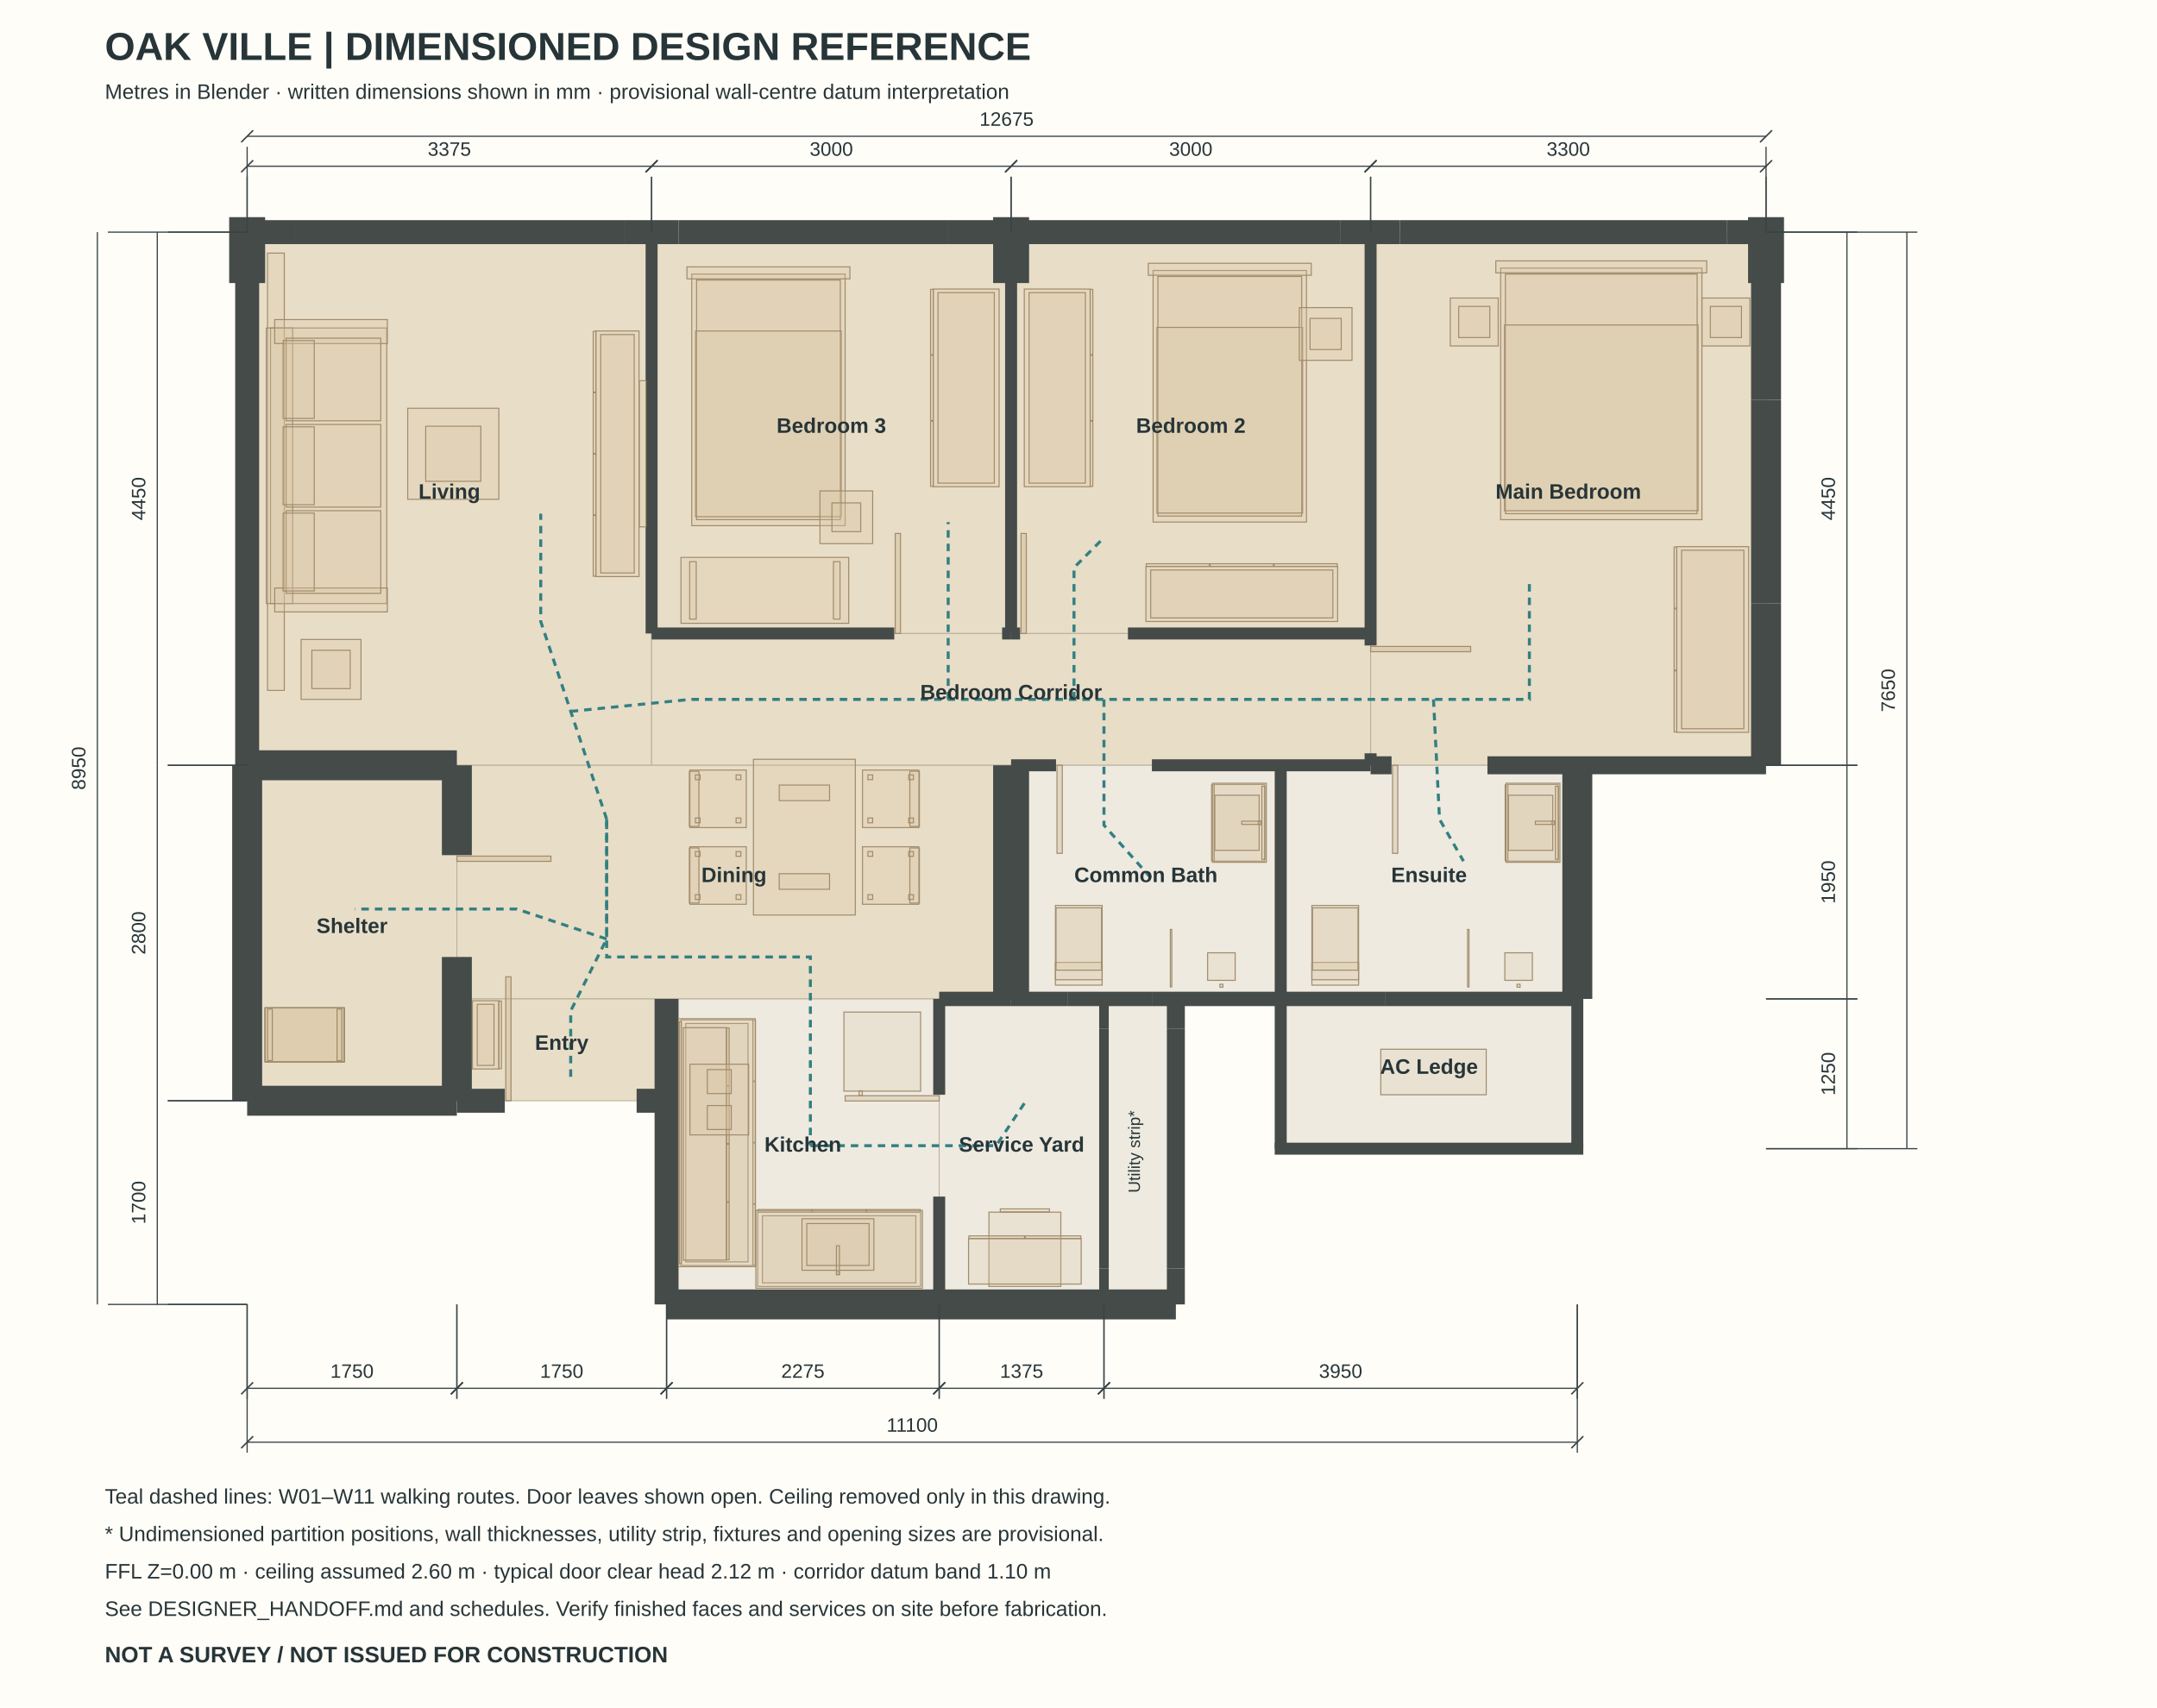
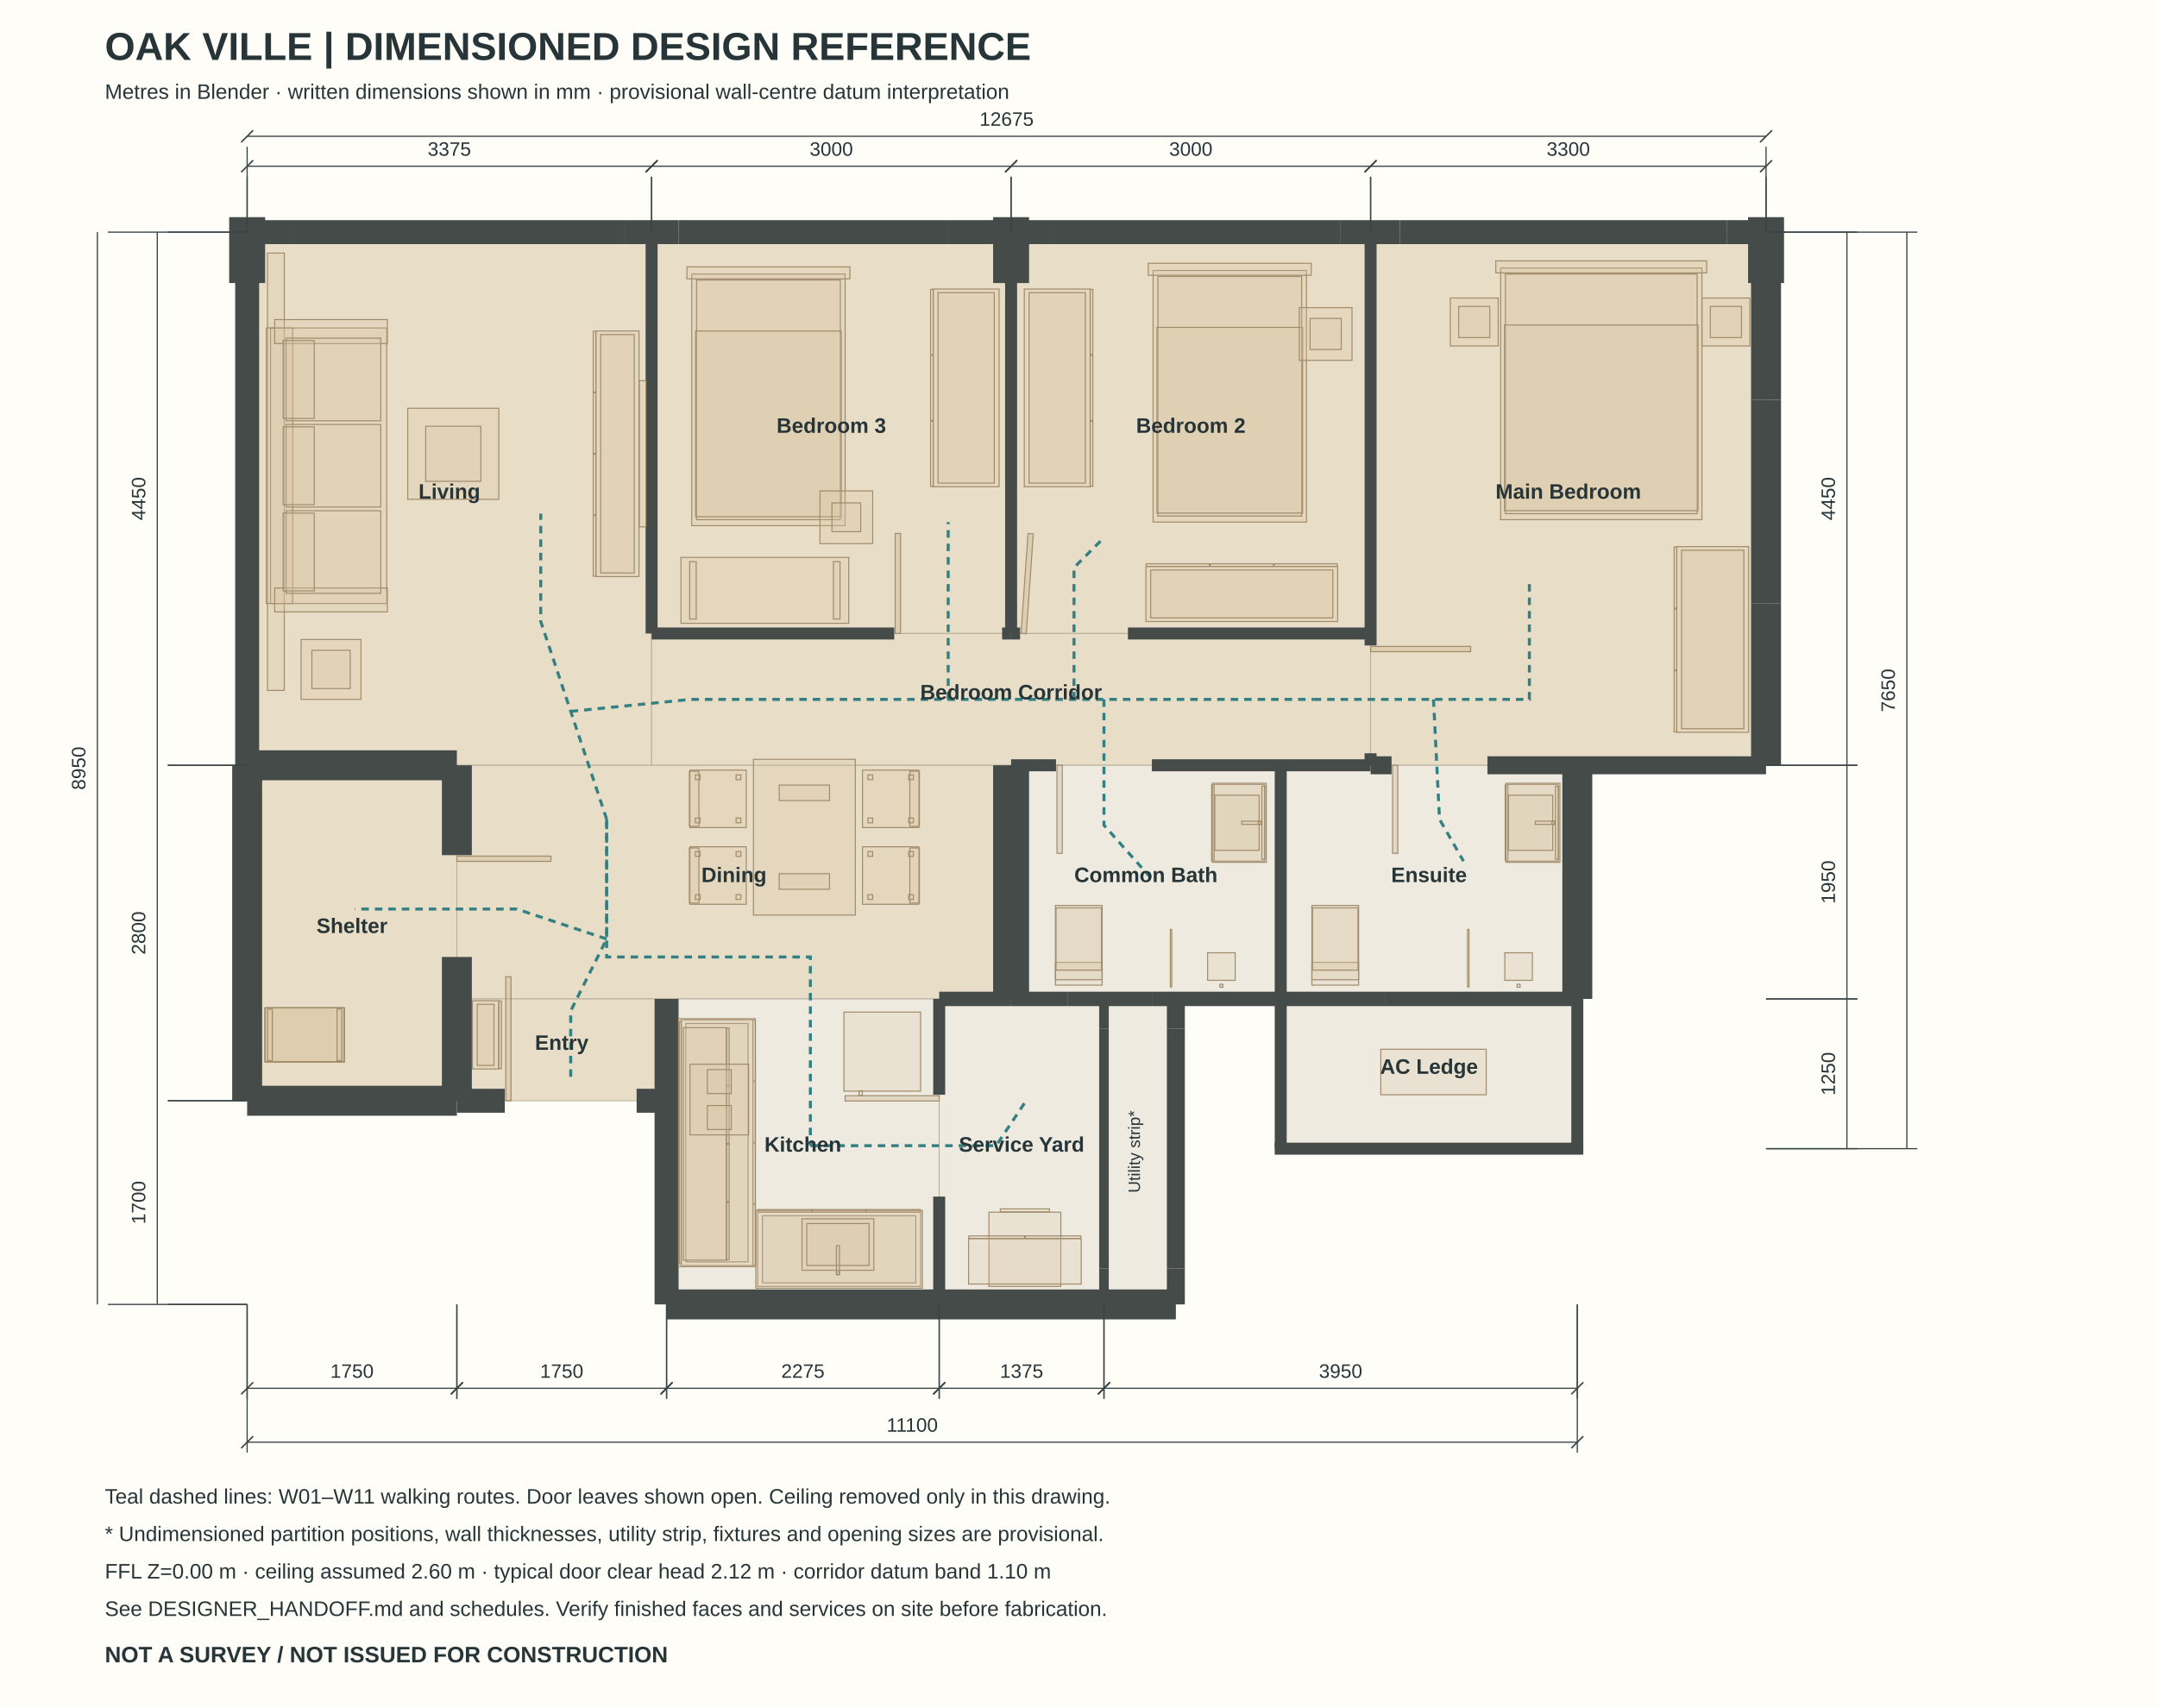
<svg xmlns="http://www.w3.org/2000/svg" width="1440" height="1140" viewBox="0 0 1440 1140">
  <rect width="1440" height="1140" fill="#fffdf8" />
  <style>text{font-family:Arial,sans-serif;fill:#273538}.dim{font-size:13px}.room{font-size:14px;font-weight:bold}.note{font-size:14px}</style>
  <text x="70" y="40" font-size="26" font-weight="bold">OAK VILLE | DIMENSIONED DESIGN REFERENCE</text>
  <text x="70" y="66" class="note">Metres in Blender · written dimensions shown in mm · provisional wall-centre datum interpretation</text>
  <rect x="165" y="155" width="270.0" height="356.0" fill="#e8ddc7" stroke="#b8af9b" stroke-width="0.6" />
  <rect x="435.0" y="155" width="240.0" height="268.0" fill="#e8ddc7" stroke="#b8af9b" stroke-width="0.6" />
  <rect x="675.0" y="155" width="240.0" height="268.0" fill="#e8ddc7" stroke="#b8af9b" stroke-width="0.6" />
  <rect x="915.0" y="155" width="264" height="356.0" fill="#e8ddc7" stroke="#b8af9b" stroke-width="0.6" />
  <rect x="435.0" y="423.0" width="480.0" height="88.0" fill="#e8ddc7" stroke="#b8af9b" stroke-width="0.6" />
  <rect x="165" y="511.0" width="140.0" height="224.0" fill="#e8ddc7" stroke="#b8af9b" stroke-width="0.6" />
  <rect x="305.0" y="511.0" width="370.0" height="156.0" fill="#e8ddc7" stroke="#b8af9b" stroke-width="0.6" />
  <rect x="305.0" y="667.0" width="140.0" height="68" fill="#e8ddc7" stroke="#b8af9b" stroke-width="0.6" />
  <rect x="445.0" y="667.0" width="182" height="204" fill="#eeeae0" stroke="#b8af9b" stroke-width="0.6" />
  <rect x="627.0" y="667.0" width="110.0" height="204" fill="#eeeae0" stroke="#b8af9b" stroke-width="0.6" />
  <rect x="737.0" y="667.0" width="48" height="204" fill="#eeeae0" stroke="#b8af9b" stroke-width="0.6" />
  <rect x="675.0" y="511.0" width="180.0" height="156.0" fill="#eeeae0" stroke="#b8af9b" stroke-width="0.6" />
  <rect x="855.0" y="511.0" width="198" height="156.0" fill="#eeeae0" stroke="#b8af9b" stroke-width="0.6" />
  <rect x="855.0" y="667.0" width="198" height="100.0" fill="#eeeae0" stroke="#b8af9b" stroke-width="0.6" />
  <rect x="165.0" y="147" width="32" height="16" fill="#454b49" />
  <rect x="197" y="147" width="220" height="16" fill="#454b49" />
  <rect x="417" y="147" width="36" height="16" fill="#454b49" />
  <rect x="453" y="147" width="180.0" height="16" fill="#454b49" />
  <rect x="633" y="147" width="68" height="16" fill="#454b49" />
  <rect x="701" y="147" width="193.6" height="16" fill="#454b49" />
  <rect x="894.6" y="147" width="40.0" height="16" fill="#454b49" />
  <rect x="934.6" y="147" width="218.4" height="16" fill="#454b49" />
  <rect x="1153" y="147" width="26" height="16" fill="#454b49" />
  <rect x="157" y="155.0" width="16" height="356" fill="#454b49" />
  <rect x="1169" y="155.0" width="20.0" height="112" fill="#454b49" />
  <rect x="1169" y="267" width="20.0" height="136" fill="#454b49" />
  <rect x="1169" y="403" width="20.0" height="108" fill="#454b49" />
-   <rect x="915.0" y="505.0" width="14" height="12" fill="#454b49" />
-   <rect x="993" y="505.0" width="186" height="12" fill="#454b49" />
  <rect x="431" y="155.0" width="8" height="268" fill="#454b49" />
  <rect x="671" y="155.0" width="8" height="268" fill="#454b49" />
  <rect x="911" y="155.0" width="8" height="276" fill="#454b49" />
  <rect x="911" y="503" width="8" height="8" fill="#454b49" />
  <rect x="435.0" y="419" width="162" height="8" fill="#454b49" />
  <rect x="669" y="419" width="6" height="8" fill="#454b49" />
  <rect x="675.0" y="419" width="6" height="8" fill="#454b49" />
  <rect x="753" y="419" width="162" height="8" fill="#454b49" />
  <rect x="165.0" y="501" width="140.0" height="20.0" fill="#454b49" />
  <rect x="155.0" y="511" width="20.0" height="224" fill="#454b49" />
  <rect x="295.0" y="511" width="20.0" height="60.0" fill="#454b49" />
  <rect x="295.0" y="639" width="20.0" height="96" fill="#454b49" />
  <rect x="165.0" y="725.0" width="140.0" height="20.0" fill="#454b49" />
  <rect x="305.0" y="727" width="32" height="16" fill="#454b49" />
  <rect x="425.0" y="727" width="20.0" height="16" fill="#454b49" />
  <rect x="437" y="667" width="16" height="204" fill="#454b49" />
  <rect x="445.0" y="861" width="340.0" height="20.0" fill="#454b49" />
  <rect x="779" y="667" width="12" height="20.0" fill="#454b49" />
  <rect x="779" y="687" width="12" height="160" fill="#454b49" />
  <rect x="779" y="847" width="12" height="24" fill="#454b49" />
  <rect x="733.8" y="667" width="6.4" height="20.0" fill="#454b49" />
  <rect x="733.8" y="687" width="6.4" height="160" fill="#454b49" />
  <rect x="733.8" y="847" width="6.4" height="24" fill="#454b49" />
  <rect x="623" y="667" width="8" height="64" fill="#454b49" />
  <rect x="623" y="799" width="8" height="72" fill="#454b49" />
  <rect x="663" y="511" width="24" height="156" fill="#454b49" />
-   <rect x="675.0" y="507" width="30.0" height="8" fill="#454b49" />
-   <rect x="769" y="507" width="146" height="8" fill="#454b49" />
  <rect x="851" y="511" width="8" height="156" fill="#454b49" />
  <rect x="1043" y="511" width="20.0" height="156" fill="#454b49" />
  <rect x="675.0" y="662.2" width="38" height="9.6" fill="#454b49" />
  <rect x="713" y="662.2" width="56" height="9.6" fill="#454b49" />
  <rect x="769" y="662.2" width="156" height="9.6" fill="#454b49" />
  <rect x="925.0" y="662.2" width="64" height="9.6" fill="#454b49" />
  <rect x="989" y="662.2" width="64" height="9.6" fill="#454b49" />
  <rect x="851" y="667" width="8" height="100.0" fill="#454b49" />
  <rect x="1049" y="667" width="8" height="100.0" fill="#454b49" />
  <rect x="851" y="763" width="206" height="8" fill="#454b49" />
  <rect x="627" y="662.2" width="48" height="9.6" fill="#454b49" />
  <rect x="153" y="145.0" width="24" height="44" fill="#454b49" />
  <rect x="663" y="145.0" width="24" height="44" fill="#454b49" />
  <rect x="1167" y="145.0" width="24" height="44" fill="#454b49" />
+   <rect x="915.0" y="505.0" width="14" height="12" fill="#454b49" />
+   <rect x="993" y="505.0" width="186" height="12" fill="#454b49" />
+   <rect x="675.0" y="507" width="30.0" height="8" fill="#454b49" />
+   <rect x="769" y="507" width="146" height="8" fill="#454b49" />
  <polygon points="397.80,385.00 426.60,385.00 426.60,221.00 397.80,221.00" fill="#dbc5a4" fill-opacity="0.24" stroke="#a08b6b" stroke-width="0.7" />
  <polygon points="401.00,382.60 423.40,382.60 423.40,223.40 401.00,223.40" fill="#dbc5a4" fill-opacity="0.24" stroke="#a08b6b" stroke-width="0.7" />
  <polygon points="396.04,261.76 397.80,261.76 397.80,221.24 396.04,221.24" fill="#dbc5a4" fill-opacity="0.24" stroke="#a08b6b" stroke-width="0.7" />
  <polygon points="396.04,302.76 397.80,302.76 397.80,262.24 396.04,262.24" fill="#dbc5a4" fill-opacity="0.24" stroke="#a08b6b" stroke-width="0.7" />
  <polygon points="396.04,343.76 397.80,343.76 397.80,303.24 396.04,303.24" fill="#dbc5a4" fill-opacity="0.24" stroke="#a08b6b" stroke-width="0.7" />
  <polygon points="396.04,384.76 397.80,384.76 397.80,344.24 396.04,344.24" fill="#dbc5a4" fill-opacity="0.24" stroke="#a08b6b" stroke-width="0.7" />
  <polygon points="426.80,351.80 431.20,351.80 431.20,254.20 426.80,254.20" fill="#dbc5a4" fill-opacity="0.24" stroke="#a08b6b" stroke-width="0.7" />
  <polygon points="315.40,713.80 333.00,713.80 333.00,668.20 315.40,668.20" fill="#dbc5a4" fill-opacity="0.24" stroke="#a08b6b" stroke-width="0.7" />
  <polygon points="318.60,711.40 329.80,711.40 329.80,670.60 318.60,670.60" fill="#dbc5a4" fill-opacity="0.24" stroke="#a08b6b" stroke-width="0.7" />
  <polygon points="333.00,713.56 334.76,713.56 334.76,668.44 333.00,668.44" fill="#dbc5a4" fill-opacity="0.24" stroke="#a08b6b" stroke-width="0.7" />
  <polygon points="623.00,325.00 667.00,325.00 667.00,193.00 623.00,193.00" fill="#dbc5a4" fill-opacity="0.24" stroke="#a08b6b" stroke-width="0.7" />
  <polygon points="626.20,322.60 663.80,322.60 663.80,195.40 626.20,195.40" fill="#dbc5a4" fill-opacity="0.24" stroke="#a08b6b" stroke-width="0.7" />
  <polygon points="621.24,236.76 623.00,236.76 623.00,193.24 621.24,193.24" fill="#dbc5a4" fill-opacity="0.24" stroke="#a08b6b" stroke-width="0.7" />
  <polygon points="621.24,280.76 623.00,280.76 623.00,237.24 621.24,237.24" fill="#dbc5a4" fill-opacity="0.24" stroke="#a08b6b" stroke-width="0.7" />
  <polygon points="621.24,324.76 623.00,324.76 623.00,281.24 621.24,281.24" fill="#dbc5a4" fill-opacity="0.24" stroke="#a08b6b" stroke-width="0.7" />
  <polygon points="683.80,325.00 727.80,325.00 727.80,193.00 683.80,193.00" fill="#dbc5a4" fill-opacity="0.24" stroke="#a08b6b" stroke-width="0.7" />
  <polygon points="687.00,322.60 724.60,322.60 724.60,195.40 687.00,195.40" fill="#dbc5a4" fill-opacity="0.24" stroke="#a08b6b" stroke-width="0.7" />
  <polygon points="727.80,236.76 729.56,236.76 729.56,193.24 727.80,193.24" fill="#dbc5a4" fill-opacity="0.24" stroke="#a08b6b" stroke-width="0.7" />
  <polygon points="727.80,280.76 729.56,280.76 729.56,237.24 727.80,237.24" fill="#dbc5a4" fill-opacity="0.24" stroke="#a08b6b" stroke-width="0.7" />
  <polygon points="727.80,324.76 729.56,324.76 729.56,281.24 727.80,281.24" fill="#dbc5a4" fill-opacity="0.24" stroke="#a08b6b" stroke-width="0.7" />
  <polygon points="765.00,415.00 893.00,415.00 893.00,378.20 765.00,378.20" fill="#dbc5a4" fill-opacity="0.24" stroke="#a08b6b" stroke-width="0.7" />
  <polygon points="768.20,412.60 889.80,412.60 889.80,380.60 768.20,380.60" fill="#dbc5a4" fill-opacity="0.24" stroke="#a08b6b" stroke-width="0.7" />
  <polygon points="765.24,378.20 807.43,378.20 807.43,376.44 765.24,376.44" fill="#dbc5a4" fill-opacity="0.24" stroke="#a08b6b" stroke-width="0.7" />
  <polygon points="807.91,378.20 850.09,378.20 850.09,376.44 807.91,376.44" fill="#dbc5a4" fill-opacity="0.24" stroke="#a08b6b" stroke-width="0.7" />
  <polygon points="850.57,378.20 892.76,378.20 892.76,376.44 850.57,376.44" fill="#dbc5a4" fill-opacity="0.24" stroke="#a08b6b" stroke-width="0.7" />
  <polygon points="1119.40,489.00 1167.40,489.00 1167.40,365.00 1119.40,365.00" fill="#dbc5a4" fill-opacity="0.24" stroke="#a08b6b" stroke-width="0.7" />
  <polygon points="1122.60,486.60 1164.20,486.60 1164.20,367.40 1122.60,367.40" fill="#dbc5a4" fill-opacity="0.24" stroke="#a08b6b" stroke-width="0.7" />
  <polygon points="1117.64,406.09 1119.40,406.09 1119.40,365.24 1117.64,365.24" fill="#dbc5a4" fill-opacity="0.24" stroke="#a08b6b" stroke-width="0.7" />
  <polygon points="1117.64,447.43 1119.40,447.43 1119.40,406.57 1117.64,406.57" fill="#dbc5a4" fill-opacity="0.24" stroke="#a08b6b" stroke-width="0.7" />
  <polygon points="1117.64,488.76 1119.40,488.76 1119.40,447.91 1117.64,447.91" fill="#dbc5a4" fill-opacity="0.24" stroke="#a08b6b" stroke-width="0.7" />
  <polygon points="454.60,845.00 502.60,845.00 502.60,681.00 454.60,681.00" fill="#dbc5a4" fill-opacity="0.24" stroke="#a08b6b" stroke-width="0.7" />
  <polygon points="457.80,842.60 499.40,842.60 499.40,683.40 457.80,683.40" fill="#dbc5a4" fill-opacity="0.24" stroke="#a08b6b" stroke-width="0.7" />
  <polygon points="502.60,721.76 504.36,721.76 504.36,681.24 502.60,681.24" fill="#dbc5a4" fill-opacity="0.24" stroke="#a08b6b" stroke-width="0.7" />
  <polygon points="502.60,762.76 504.36,762.76 504.36,722.24 502.60,722.24" fill="#dbc5a4" fill-opacity="0.24" stroke="#a08b6b" stroke-width="0.7" />
  <polygon points="502.60,803.76 504.36,803.76 504.36,763.24 502.60,763.24" fill="#dbc5a4" fill-opacity="0.24" stroke="#a08b6b" stroke-width="0.7" />
  <polygon points="502.60,844.76 504.36,844.76 504.36,804.24 502.60,804.24" fill="#dbc5a4" fill-opacity="0.24" stroke="#a08b6b" stroke-width="0.7" />
  <polygon points="453.00,845.80 504.20,845.80 504.20,680.20 453.00,680.20" fill="#dbc5a4" fill-opacity="0.24" stroke="#a08b6b" stroke-width="0.7" />
  <polygon points="505.80,859.00 614.60,859.00 614.60,809.40 505.80,809.40" fill="#dbc5a4" fill-opacity="0.24" stroke="#a08b6b" stroke-width="0.7" />
  <polygon points="509.00,856.60 611.40,856.60 611.40,811.80 509.00,811.80" fill="#dbc5a4" fill-opacity="0.24" stroke="#a08b6b" stroke-width="0.7" />
  <polygon points="506.04,809.40 541.83,809.40 541.83,807.64 506.04,807.64" fill="#dbc5a4" fill-opacity="0.24" stroke="#a08b6b" stroke-width="0.7" />
  <polygon points="542.31,809.40 578.09,809.40 578.09,807.64 542.31,807.64" fill="#dbc5a4" fill-opacity="0.24" stroke="#a08b6b" stroke-width="0.7" />
  <polygon points="578.57,809.40 614.36,809.40 614.36,807.64 578.57,807.64" fill="#dbc5a4" fill-opacity="0.24" stroke="#a08b6b" stroke-width="0.7" />
  <polygon points="504.60,860.20 615.80,860.20 615.80,808.20 504.60,808.20" fill="#dbc5a4" fill-opacity="0.24" stroke="#a08b6b" stroke-width="0.7" />
  <polygon points="456.20,841.40 485.00,841.40 485.00,686.20 456.20,686.20" fill="#dbc5a4" fill-opacity="0.24" stroke="#a08b6b" stroke-width="0.7" />
  <polygon points="485.00,724.76 486.76,724.76 486.76,686.44 485.00,686.44" fill="#dbc5a4" fill-opacity="0.24" stroke="#a08b6b" stroke-width="0.7" />
  <polygon points="485.00,763.56 486.76,763.56 486.76,725.24 485.00,725.24" fill="#dbc5a4" fill-opacity="0.24" stroke="#a08b6b" stroke-width="0.7" />
  <polygon points="485.00,802.36 486.76,802.36 486.76,764.04 485.00,764.04" fill="#dbc5a4" fill-opacity="0.24" stroke="#a08b6b" stroke-width="0.7" />
  <polygon points="485.00,841.16 486.76,841.16 486.76,802.84 485.00,802.84" fill="#dbc5a4" fill-opacity="0.24" stroke="#a08b6b" stroke-width="0.7" />
  <polygon points="453.48,843.80 454.92,843.80 454.92,682.20 453.48,682.20" fill="#dbc5a4" fill-opacity="0.24" stroke="#a08b6b" stroke-width="0.7" />
  <polygon points="460.60,757.80 499.80,757.80 499.80,710.60 460.60,710.60" fill="#dbc5a4" fill-opacity="0.24" stroke="#a08b6b" stroke-width="0.7" />
  <polygon points="472.20,730.20 488.20,730.20 488.20,714.20 472.20,714.20" fill="#dbc5a4" fill-opacity="0.24" stroke="#a08b6b" stroke-width="0.7" />
  <polygon points="472.20,754.20 488.20,754.20 488.20,738.20 472.20,738.20" fill="#dbc5a4" fill-opacity="0.24" stroke="#a08b6b" stroke-width="0.7" />
  <polygon points="535.40,848.20 583.40,848.20 583.40,813.80 535.40,813.80" fill="#dbc5a4" fill-opacity="0.24" stroke="#a08b6b" stroke-width="0.7" />
  <polygon points="538.60,845.00 580.20,845.00 580.20,817.00 538.60,817.00" fill="#dbc5a4" fill-opacity="0.24" stroke="#a08b6b" stroke-width="0.7" />
  <polygon points="558.40,851.20 560.40,851.20 560.40,849.20 558.40,849.20" fill="#dbc5a4" fill-opacity="0.24" stroke="#a08b6b" stroke-width="0.7" />
  <polygon points="558.40,851.00 560.40,851.00 560.40,831.80 558.40,831.80" fill="#dbc5a4" fill-opacity="0.24" stroke="#a08b6b" stroke-width="0.7" />
  <polygon points="563.40,728.60 614.60,728.60 614.60,675.80 563.40,675.80" fill="#dbc5a4" fill-opacity="0.24" stroke="#a08b6b" stroke-width="0.7" />
  <polygon points="573.52,731.56 575.68,731.56 575.68,728.36 573.52,728.36" fill="#dbc5a4" fill-opacity="0.24" stroke="#a08b6b" stroke-width="0.7" />
  <polygon points="704.60,657.80 735.80,657.80 735.80,642.60 704.60,642.60" fill="#dbc5a4" fill-opacity="0.24" stroke="#a08b6b" stroke-width="0.7" />
  <polygon points="704.60,654.20 735.80,654.20 735.80,604.60 704.60,604.60" fill="#dbc5a4" fill-opacity="0.24" stroke="#a08b6b" stroke-width="0.7" />
  <polygon points="705.00,647.80 735.40,647.80 735.40,606.20 705.00,606.20" fill="#dbc5a4" fill-opacity="0.24" stroke="#a08b6b" stroke-width="0.7" />
  <polygon points="810.60,575.00 844.20,575.00 844.20,523.80 810.60,523.80" fill="#dbc5a4" fill-opacity="0.24" stroke="#a08b6b" stroke-width="0.7" />
  <polygon points="808.84,574.76 810.60,574.76 810.60,524.04 808.84,524.04" fill="#dbc5a4" fill-opacity="0.24" stroke="#a08b6b" stroke-width="0.7" />
  <polygon points="809.40,575.80 845.40,575.80 845.40,523.00 809.40,523.00" fill="#dbc5a4" fill-opacity="0.24" stroke="#a08b6b" stroke-width="0.7" />
  <polygon points="811.00,567.80 840.60,567.80 840.60,531.00 811.00,531.00" fill="#dbc5a4" fill-opacity="0.24" stroke="#a08b6b" stroke-width="0.7" />
  <polygon points="842.40,573.80 844.40,573.80 844.40,525.00 842.40,525.00" fill="#dbc5a4" fill-opacity="0.24" stroke="#a08b6b" stroke-width="0.7" />
  <polygon points="814.40,659.20 816.40,659.20 816.40,657.20 814.40,657.20" fill="#dbc5a4" fill-opacity="0.24" stroke="#a08b6b" stroke-width="0.7" />
  <polygon points="806.20,654.60 824.60,654.60 824.60,636.20 806.20,636.20" fill="#dbc5a4" fill-opacity="0.24" stroke="#a08b6b" stroke-width="0.7" />
  <polygon points="781.32,659.00 782.28,659.00 782.28,620.60 781.32,620.60" fill="#dbc5a4" fill-opacity="0.24" stroke="#a08b6b" stroke-width="0.7" />
  <polygon points="875.80,657.80 907.00,657.80 907.00,642.60 875.80,642.60" fill="#dbc5a4" fill-opacity="0.24" stroke="#a08b6b" stroke-width="0.7" />
  <polygon points="875.80,654.20 907.00,654.20 907.00,604.60 875.80,604.60" fill="#dbc5a4" fill-opacity="0.24" stroke="#a08b6b" stroke-width="0.7" />
  <polygon points="876.20,647.80 906.60,647.80 906.60,606.20 876.20,606.20" fill="#dbc5a4" fill-opacity="0.24" stroke="#a08b6b" stroke-width="0.7" />
  <polygon points="1006.60,575.00 1040.20,575.00 1040.20,523.80 1006.60,523.80" fill="#dbc5a4" fill-opacity="0.24" stroke="#a08b6b" stroke-width="0.7" />
  <polygon points="1004.84,574.76 1006.60,574.76 1006.60,524.04 1004.84,524.04" fill="#dbc5a4" fill-opacity="0.24" stroke="#a08b6b" stroke-width="0.7" />
  <polygon points="1005.40,575.80 1041.40,575.80 1041.40,523.00 1005.40,523.00" fill="#dbc5a4" fill-opacity="0.24" stroke="#a08b6b" stroke-width="0.7" />
  <polygon points="1007.00,567.80 1036.60,567.80 1036.60,531.00 1007.00,531.00" fill="#dbc5a4" fill-opacity="0.24" stroke="#a08b6b" stroke-width="0.7" />
  <polygon points="1038.40,573.80 1040.40,573.80 1040.40,525.00 1038.40,525.00" fill="#dbc5a4" fill-opacity="0.24" stroke="#a08b6b" stroke-width="0.7" />
  <polygon points="1012.80,659.20 1014.80,659.20 1014.80,657.20 1012.80,657.20" fill="#dbc5a4" fill-opacity="0.24" stroke="#a08b6b" stroke-width="0.7" />
  <polygon points="1004.60,654.60 1023.00,654.60 1023.00,636.20 1004.60,636.20" fill="#dbc5a4" fill-opacity="0.24" stroke="#a08b6b" stroke-width="0.7" />
  <polygon points="979.72,659.00 980.68,659.00 980.68,620.60 979.72,620.60" fill="#dbc5a4" fill-opacity="0.24" stroke="#a08b6b" stroke-width="0.7" />
  <polygon points="660.20,859.00 708.20,859.00 708.20,809.40 660.20,809.40" fill="#dbc5a4" fill-opacity="0.24" stroke="#a08b6b" stroke-width="0.7" />
  <polygon points="667.80,809.20 700.60,809.20 700.60,807.20 667.80,807.20" fill="#dbc5a4" fill-opacity="0.24" stroke="#a08b6b" stroke-width="0.7" />
  <polygon points="646.60,857.40 721.80,857.40 721.80,827.00 646.60,827.00" fill="#dbc5a4" fill-opacity="0.24" stroke="#a08b6b" stroke-width="0.7" />
  <polygon points="646.84,827.00 683.96,827.00 683.96,825.24 646.84,825.24" fill="#dbc5a4" fill-opacity="0.24" stroke="#a08b6b" stroke-width="0.7" />
  <polygon points="684.44,827.00 721.56,827.00 721.56,825.24 684.44,825.24" fill="#dbc5a4" fill-opacity="0.24" stroke="#a08b6b" stroke-width="0.7" />
  <polygon points="921.80,731.00 992.20,731.00 992.20,700.60 921.80,700.60" fill="#dbc5a4" fill-opacity="0.24" stroke="#a08b6b" stroke-width="0.7" />
  <polygon points="178.60,461.00 189.80,461.00 189.80,169.00 178.60,169.00" fill="#dbc5a4" fill-opacity="0.24" stroke="#a08b6b" stroke-width="0.7" />
  <polygon points="839.96,550.44 842.04,550.44 842.04,548.36 839.96,548.36" fill="#dbc5a4" fill-opacity="0.24" stroke="#a08b6b" stroke-width="0.7" />
  <polygon points="829.00,550.48 841.80,550.48 841.80,548.32 829.00,548.32" fill="#dbc5a4" fill-opacity="0.24" stroke="#a08b6b" stroke-width="0.7" />
  <polygon points="1035.96,550.44 1038.04,550.44 1038.04,548.36 1035.96,548.36" fill="#dbc5a4" fill-opacity="0.24" stroke="#a08b6b" stroke-width="0.7" />
  <polygon points="1025.00,550.48 1037.80,550.48 1037.80,548.32 1025.00,548.32" fill="#dbc5a4" fill-opacity="0.24" stroke="#a08b6b" stroke-width="0.7" />
  <polygon points="180.60,403.00 258.20,403.00 258.20,219.00 180.60,219.00" fill="#dbc5a4" fill-opacity="0.24" stroke="#a08b6b" stroke-width="0.7" />
  <polygon points="177.80,403.00 195.40,403.00 195.40,219.00 177.80,219.00" fill="#dbc5a4" fill-opacity="0.24" stroke="#a08b6b" stroke-width="0.7" />
  <polygon points="183.40,229.40 258.60,229.40 258.60,213.40 183.40,213.40" fill="#dbc5a4" fill-opacity="0.24" stroke="#a08b6b" stroke-width="0.7" />
  <polygon points="183.40,408.60 258.60,408.60 258.60,392.60 183.40,392.60" fill="#dbc5a4" fill-opacity="0.24" stroke="#a08b6b" stroke-width="0.7" />
  <polygon points="191.00,281.00 254.20,281.00 254.20,225.80 191.00,225.80" fill="#dbc5a4" fill-opacity="0.24" stroke="#a08b6b" stroke-width="0.7" />
  <polygon points="189.00,279.40 209.80,279.40 209.80,227.40 189.00,227.40" fill="#dbc5a4" fill-opacity="0.24" stroke="#a08b6b" stroke-width="0.7" />
  <polygon points="191.00,338.60 254.20,338.60 254.20,283.40 191.00,283.40" fill="#dbc5a4" fill-opacity="0.24" stroke="#a08b6b" stroke-width="0.7" />
  <polygon points="189.00,337.00 209.80,337.00 209.80,285.00 189.00,285.00" fill="#dbc5a4" fill-opacity="0.24" stroke="#a08b6b" stroke-width="0.7" />
  <polygon points="191.00,396.20 254.20,396.20 254.20,341.00 191.00,341.00" fill="#dbc5a4" fill-opacity="0.24" stroke="#a08b6b" stroke-width="0.7" />
  <polygon points="189.00,394.60 209.80,394.60 209.80,342.60 189.00,342.60" fill="#dbc5a4" fill-opacity="0.24" stroke="#a08b6b" stroke-width="0.7" />
  <polygon points="272.20,333.40 333.00,333.40 333.00,272.60 272.20,272.60" fill="#dbc5a4" fill-opacity="0.24" stroke="#a08b6b" stroke-width="0.7" />
  <polygon points="284.20,321.40 321.00,321.40 321.00,284.60 284.20,284.60" fill="#dbc5a4" fill-opacity="0.24" stroke="#a08b6b" stroke-width="0.7" />
  <polygon points="201.00,467.00 241.00,467.00 241.00,427.00 201.00,427.00" fill="#dbc5a4" fill-opacity="0.24" stroke="#a08b6b" stroke-width="0.7" />
  <polygon points="208.20,459.80 233.80,459.80 233.80,434.20 208.20,434.20" fill="#dbc5a4" fill-opacity="0.24" stroke="#a08b6b" stroke-width="0.7" />
  <polygon points="503.00,611.00 571.00,611.00 571.00,507.00 503.00,507.00" fill="#dbc5a4" fill-opacity="0.24" stroke="#a08b6b" stroke-width="0.7" />
  <polygon points="520.20,534.60 553.80,534.60 553.80,524.20 520.20,524.20" fill="#dbc5a4" fill-opacity="0.24" stroke="#a08b6b" stroke-width="0.7" />
  <polygon points="520.20,593.80 553.80,593.80 553.80,583.40 520.20,583.40" fill="#dbc5a4" fill-opacity="0.24" stroke="#a08b6b" stroke-width="0.7" />
  <polygon points="460.60,552.60 498.20,552.60 498.20,514.20 460.60,514.20" fill="#dbc5a4" fill-opacity="0.24" stroke="#a08b6b" stroke-width="0.7" />
  <polygon points="460.20,551.80 466.60,551.80 466.60,515.00 460.20,515.00" fill="#dbc5a4" fill-opacity="0.24" stroke="#a08b6b" stroke-width="0.7" />
  <polygon points="464.20,520.60 467.40,520.60 467.40,517.40 464.20,517.40" fill="#dbc5a4" fill-opacity="0.24" stroke="#a08b6b" stroke-width="0.7" />
  <polygon points="464.20,549.40 467.40,549.40 467.40,546.20 464.20,546.20" fill="#dbc5a4" fill-opacity="0.24" stroke="#a08b6b" stroke-width="0.7" />
  <polygon points="491.40,520.60 494.60,520.60 494.60,517.40 491.40,517.40" fill="#dbc5a4" fill-opacity="0.24" stroke="#a08b6b" stroke-width="0.7" />
  <polygon points="491.40,549.40 494.60,549.40 494.60,546.20 491.40,546.20" fill="#dbc5a4" fill-opacity="0.24" stroke="#a08b6b" stroke-width="0.7" />
  <polygon points="575.80,552.60 613.40,552.60 613.40,514.20 575.80,514.20" fill="#dbc5a4" fill-opacity="0.24" stroke="#a08b6b" stroke-width="0.7" />
  <polygon points="607.40,551.80 613.80,551.80 613.80,515.00 607.40,515.00" fill="#dbc5a4" fill-opacity="0.24" stroke="#a08b6b" stroke-width="0.7" />
  <polygon points="579.40,520.60 582.60,520.60 582.60,517.40 579.40,517.40" fill="#dbc5a4" fill-opacity="0.24" stroke="#a08b6b" stroke-width="0.7" />
  <polygon points="579.40,549.40 582.60,549.40 582.60,546.20 579.40,546.20" fill="#dbc5a4" fill-opacity="0.24" stroke="#a08b6b" stroke-width="0.7" />
  <polygon points="606.60,520.60 609.80,520.60 609.80,517.40 606.60,517.40" fill="#dbc5a4" fill-opacity="0.24" stroke="#a08b6b" stroke-width="0.7" />
  <polygon points="606.60,549.40 609.80,549.40 609.80,546.20 606.60,546.20" fill="#dbc5a4" fill-opacity="0.24" stroke="#a08b6b" stroke-width="0.7" />
  <polygon points="460.60,603.80 498.20,603.80 498.20,565.40 460.60,565.40" fill="#dbc5a4" fill-opacity="0.24" stroke="#a08b6b" stroke-width="0.7" />
  <polygon points="460.20,603.00 466.60,603.00 466.60,566.20 460.20,566.20" fill="#dbc5a4" fill-opacity="0.24" stroke="#a08b6b" stroke-width="0.7" />
  <polygon points="464.20,571.80 467.40,571.80 467.40,568.60 464.20,568.60" fill="#dbc5a4" fill-opacity="0.24" stroke="#a08b6b" stroke-width="0.7" />
  <polygon points="464.20,600.60 467.40,600.60 467.40,597.40 464.20,597.40" fill="#dbc5a4" fill-opacity="0.24" stroke="#a08b6b" stroke-width="0.7" />
  <polygon points="491.40,571.80 494.60,571.80 494.60,568.60 491.40,568.60" fill="#dbc5a4" fill-opacity="0.24" stroke="#a08b6b" stroke-width="0.7" />
  <polygon points="491.40,600.60 494.60,600.60 494.60,597.40 491.40,597.40" fill="#dbc5a4" fill-opacity="0.24" stroke="#a08b6b" stroke-width="0.7" />
  <polygon points="575.80,603.80 613.40,603.80 613.40,565.40 575.80,565.40" fill="#dbc5a4" fill-opacity="0.24" stroke="#a08b6b" stroke-width="0.7" />
  <polygon points="607.40,603.00 613.80,603.00 613.80,566.20 607.40,566.20" fill="#dbc5a4" fill-opacity="0.24" stroke="#a08b6b" stroke-width="0.7" />
  <polygon points="579.40,571.80 582.60,571.80 582.60,568.60 579.40,568.60" fill="#dbc5a4" fill-opacity="0.24" stroke="#a08b6b" stroke-width="0.7" />
  <polygon points="579.40,600.60 582.60,600.60 582.60,597.40 579.40,597.40" fill="#dbc5a4" fill-opacity="0.24" stroke="#a08b6b" stroke-width="0.7" />
  <polygon points="606.60,571.80 609.80,571.80 609.80,568.60 606.60,568.60" fill="#dbc5a4" fill-opacity="0.24" stroke="#a08b6b" stroke-width="0.7" />
  <polygon points="606.60,600.60 609.80,600.60 609.80,597.40 606.60,597.40" fill="#dbc5a4" fill-opacity="0.24" stroke="#a08b6b" stroke-width="0.7" />
  <polygon points="461.80,351.00 564.20,351.00 564.20,183.00 461.80,183.00" fill="#dbc5a4" fill-opacity="0.24" stroke="#a08b6b" stroke-width="0.7" />
  <polygon points="465.00,347.00 561.00,347.00 561.00,187.00 465.00,187.00" fill="#dbc5a4" fill-opacity="0.24" stroke="#a08b6b" stroke-width="0.7" />
  <polygon points="458.60,186.20 567.40,186.20 567.40,178.20 458.60,178.20" fill="#dbc5a4" fill-opacity="0.24" stroke="#a08b6b" stroke-width="0.7" />
  <polygon points="464.40,345.00 561.60,345.00 561.60,221.00 464.40,221.00" fill="#dbc5a4" fill-opacity="0.24" stroke="#a08b6b" stroke-width="0.7" />
  <polygon points="454.60,416.20 566.60,416.20 566.60,372.20 454.60,372.20" fill="#dbc5a4" fill-opacity="0.24" stroke="#a08b6b" stroke-width="0.7" />
  <polygon points="460.40,413.40 464.80,413.40 464.80,375.00 460.40,375.00" fill="#dbc5a4" fill-opacity="0.24" stroke="#a08b6b" stroke-width="0.7" />
  <polygon points="556.40,413.40 560.80,413.40 560.80,375.00 556.40,375.00" fill="#dbc5a4" fill-opacity="0.24" stroke="#a08b6b" stroke-width="0.7" />
  <polygon points="547.40,363.00 582.60,363.00 582.60,327.80 547.40,327.80" fill="#dbc5a4" fill-opacity="0.24" stroke="#a08b6b" stroke-width="0.7" />
  <polygon points="555.40,355.00 574.60,355.00 574.60,335.80 555.40,335.80" fill="#dbc5a4" fill-opacity="0.24" stroke="#a08b6b" stroke-width="0.7" />
  <polygon points="769.80,348.60 872.20,348.60 872.20,180.60 769.80,180.60" fill="#dbc5a4" fill-opacity="0.24" stroke="#a08b6b" stroke-width="0.7" />
  <polygon points="773.00,344.60 869.00,344.60 869.00,184.60 773.00,184.60" fill="#dbc5a4" fill-opacity="0.24" stroke="#a08b6b" stroke-width="0.7" />
  <polygon points="766.60,183.80 875.40,183.80 875.40,175.80 766.60,175.80" fill="#dbc5a4" fill-opacity="0.24" stroke="#a08b6b" stroke-width="0.7" />
  <polygon points="772.40,342.60 869.60,342.60 869.60,218.60 772.40,218.60" fill="#dbc5a4" fill-opacity="0.24" stroke="#a08b6b" stroke-width="0.7" />
  <polygon points="867.40,240.60 902.60,240.60 902.60,205.40 867.40,205.40" fill="#dbc5a4" fill-opacity="0.24" stroke="#a08b6b" stroke-width="0.7" />
  <polygon points="874.60,233.40 895.40,233.40 895.40,212.60 874.60,212.60" fill="#dbc5a4" fill-opacity="0.24" stroke="#a08b6b" stroke-width="0.7" />
  <polygon points="1001.80,347.00 1136.20,347.00 1136.20,179.00 1001.80,179.00" fill="#dbc5a4" fill-opacity="0.24" stroke="#a08b6b" stroke-width="0.7" />
  <polygon points="1005.00,343.00 1133.00,343.00 1133.00,183.00 1005.00,183.00" fill="#dbc5a4" fill-opacity="0.24" stroke="#a08b6b" stroke-width="0.7" />
  <polygon points="998.60,182.20 1139.40,182.20 1139.40,174.20 998.60,174.20" fill="#dbc5a4" fill-opacity="0.24" stroke="#a08b6b" stroke-width="0.7" />
  <polygon points="1004.40,341.00 1133.60,341.00 1133.60,217.00 1004.40,217.00" fill="#dbc5a4" fill-opacity="0.24" stroke="#a08b6b" stroke-width="0.7" />
  <polygon points="968.20,231.00 1000.20,231.00 1000.20,199.00 968.20,199.00" fill="#dbc5a4" fill-opacity="0.24" stroke="#a08b6b" stroke-width="0.7" />
  <polygon points="973.80,225.40 994.60,225.40 994.60,204.60 973.80,204.60" fill="#dbc5a4" fill-opacity="0.24" stroke="#a08b6b" stroke-width="0.7" />
  <polygon points="1136.20,231.00 1168.20,231.00 1168.20,199.00 1136.20,199.00" fill="#dbc5a4" fill-opacity="0.24" stroke="#a08b6b" stroke-width="0.7" />
  <polygon points="1141.80,225.40 1162.60,225.40 1162.60,204.60 1141.80,204.60" fill="#dbc5a4" fill-opacity="0.24" stroke="#a08b6b" stroke-width="0.7" />
  <polygon points="177.00,709.00 229.80,709.00 229.80,673.00 177.00,673.00" fill="#dbc5a4" fill-opacity="0.24" stroke="#a08b6b" stroke-width="0.7" />
  <polygon points="177.00,709.00 229.80,709.00 229.80,673.00 177.00,673.00" fill="#dbc5a4" fill-opacity="0.24" stroke="#a08b6b" stroke-width="0.7" />
  <polygon points="177.00,709.00 229.80,709.00 229.80,673.00 177.00,673.00" fill="#dbc5a4" fill-opacity="0.24" stroke="#a08b6b" stroke-width="0.7" />
  <polygon points="177.00,709.00 229.80,709.00 229.80,673.00 177.00,673.00" fill="#dbc5a4" fill-opacity="0.24" stroke="#a08b6b" stroke-width="0.7" />
  <polygon points="178.60,708.20 181.80,708.20 181.80,673.80 178.60,673.80" fill="#dbc5a4" fill-opacity="0.24" stroke="#a08b6b" stroke-width="0.7" />
  <polygon points="225.00,708.20 228.20,708.20 228.20,673.80 225.00,673.80" fill="#dbc5a4" fill-opacity="0.24" stroke="#a08b6b" stroke-width="0.7" />
  <polygon points="341.16,735.00 341.16,652.20 337.64,652.20 337.64,735.00" fill="#b89a6c" fill-opacity="0.24" stroke="#a08b6b" stroke-width="0.7" />
  <polygon points="367.80,575.16 367.80,571.64 305.00,571.64 305.00,575.16" fill="#b89a6c" fill-opacity="0.24" stroke="#a08b6b" stroke-width="0.7" />
  <polygon points="601.16,423.00 601.16,356.20 597.64,356.20 597.64,423.00" fill="#b89a6c" fill-opacity="0.24" stroke="#a08b6b" stroke-width="0.7" />
-   <polygon points="685.16,423.00 685.16,356.20 681.64,356.20 681.64,423.00" fill="#b89a6c" fill-opacity="0.24" stroke="#a08b6b" stroke-width="0.7" />
+   <polygon points="685.16,423.12 689.82,356.49 686.30,356.24 681.64,422.88" fill="#b89a6c" fill-opacity="0.24" stroke="#a08b6b" stroke-width="0.7" />
  <polygon points="981.80,435.16 981.80,431.64 915.00,431.64 915.00,435.16" fill="#b89a6c" fill-opacity="0.24" stroke="#a08b6b" stroke-width="0.7" />
  <polygon points="705.64,511.00 705.64,569.80 709.16,569.80 709.16,511.00" fill="#b89a6c" fill-opacity="0.24" stroke="#a08b6b" stroke-width="0.7" />
  <polygon points="929.64,511.00 929.64,569.80 933.16,569.80 933.16,511.00" fill="#b89a6c" fill-opacity="0.24" stroke="#a08b6b" stroke-width="0.7" />
  <polygon points="564.20,731.64 564.20,735.16 627.00,735.16 627.00,731.64" fill="#b89a6c" fill-opacity="0.24" stroke="#a08b6b" stroke-width="0.7" />
  <polyline points="381.0,719.0 381.0,675.0 405.0,627.0 405.0,547.0" fill="none" stroke="#337f82" stroke-width="2" stroke-dasharray="5 4" />
  <polyline points="405.0,547.0 381.0,475.0 361.0,415.0 361.0,343.0" fill="none" stroke="#337f82" stroke-width="2" stroke-dasharray="5 4" />
  <polyline points="405.0,547.0 405.0,639.0 541.0,639.0 541.0,765.0" fill="none" stroke="#337f82" stroke-width="2" stroke-dasharray="5 4" />
  <polyline points="381.0,475.0 461.0,467.0 633.0,467.0 717.0,467.0 877.0,467.0" fill="none" stroke="#337f82" stroke-width="2" stroke-dasharray="5 4" />
  <polyline points="633.0,467.0 633.0,383.0 633.0,348.6" fill="none" stroke="#337f82" stroke-width="2" stroke-dasharray="5 4" />
  <polyline points="717.0,467.0 717.0,379.0 737.0,359.0" fill="none" stroke="#337f82" stroke-width="2" stroke-dasharray="5 4" />
  <polyline points="877.0,467.0 1021.0,467.0 1021.0,387.0" fill="none" stroke="#337f82" stroke-width="2" stroke-dasharray="5 4" />
  <polyline points="737.0,467.0 737.0,551.0 769.0,587.0" fill="none" stroke="#337f82" stroke-width="2" stroke-dasharray="5 4" />
  <polyline points="957.0,467.0 961.0,547.0 977.0,575.0" fill="none" stroke="#337f82" stroke-width="2" stroke-dasharray="5 4" />
  <polyline points="541.0,765.0 585.0,765.0 665.0,765.0 685.0,735.0" fill="none" stroke="#337f82" stroke-width="2" stroke-dasharray="5 4" />
  <polyline points="405.0,627.0 345.0,607.0 269.0,607.0 237.0,607.0" fill="none" stroke="#337f82" stroke-width="2" stroke-dasharray="5 4" />
  <text x="300.0" y="333.0" text-anchor="middle" class="room">Living</text>
  <text x="555.0" y="289.0" text-anchor="middle" class="room">Bedroom 3</text>
  <text x="795.0" y="289.0" text-anchor="middle" class="room">Bedroom 2</text>
  <text x="1047.0" y="333.0" text-anchor="middle" class="room">Main Bedroom</text>
  <text x="675.0" y="467.0" text-anchor="middle" class="room">Bedroom Corridor</text>
  <text x="235.0" y="623.0" text-anchor="middle" class="room">Shelter</text>
  <text x="490.0" y="589.0" text-anchor="middle" class="room">Dining</text>
  <text x="375.0" y="701.0" text-anchor="middle" class="room">Entry</text>
  <text x="536.0" y="769.0" text-anchor="middle" class="room">Kitchen</text>
  <text x="682.0" y="769.0" text-anchor="middle" class="room">Service Yard</text>
  <text transform="translate(761.0,769.0) rotate(-90)" text-anchor="middle" font-size="11">Utility strip*</text>
  <text x="765.0" y="589.0" text-anchor="middle" class="room">Common Bath</text>
  <text x="954.0" y="589.0" text-anchor="middle" class="room">Ensuite</text>
  <text x="954.0" y="717.0" text-anchor="middle" class="room">AC Ledge</text>
  <path d="M165,155 V118.0 M435.0,155 V118.0 M165,111.0 H435.0" fill="none" stroke="#394446" stroke-width="0.8" />
  <path d="M161,115.0 l8,-8" stroke="#394446" />
  <path d="M431.0,115.0 l8,-8" stroke="#394446" />
  <text x="300.0" y="104.0" text-anchor="middle" class="dim">3375</text>
  <path d="M435.0,155 V118.0 M675.0,155 V118.0 M435.0,111.0 H675.0" fill="none" stroke="#394446" stroke-width="0.8" />
  <path d="M431.0,115.0 l8,-8" stroke="#394446" />
  <path d="M671.0,115.0 l8,-8" stroke="#394446" />
  <text x="555.0" y="104.0" text-anchor="middle" class="dim">3000</text>
  <path d="M675.0,155 V118.0 M915.0,155 V118.0 M675.0,111.0 H915.0" fill="none" stroke="#394446" stroke-width="0.8" />
  <path d="M671.0,115.0 l8,-8" stroke="#394446" />
  <path d="M911.0,115.0 l8,-8" stroke="#394446" />
  <text x="795.0" y="104.0" text-anchor="middle" class="dim">3000</text>
  <path d="M915.0,155 V118.0 M1179.0,155 V118.0 M915.0,111.0 H1179.0" fill="none" stroke="#394446" stroke-width="0.8" />
  <path d="M911.0,115.0 l8,-8" stroke="#394446" />
  <path d="M1175.0,115.0 l8,-8" stroke="#394446" />
  <text x="1047.0" y="104.0" text-anchor="middle" class="dim">3300</text>
  <path d="M165,155 V98.0 M1179.0,155 V98.0 M165,91.0 H1179.0" fill="none" stroke="#394446" stroke-width="0.8" />
  <path d="M161,95.0 l8,-8" stroke="#394446" />
  <path d="M1175.0,95.0 l8,-8" stroke="#394446" />
  <text x="672.0" y="84.0" text-anchor="middle" class="dim">12675</text>
  <path d="M165,871.0 V934.0 M305.0,871.0 V934.0 M165,927.0 H305.0" fill="none" stroke="#394446" stroke-width="0.8" />
  <path d="M161,931.0 l8,-8" stroke="#394446" />
  <path d="M301.0,931.0 l8,-8" stroke="#394446" />
  <text x="235.0" y="920.0" text-anchor="middle" class="dim">1750</text>
  <path d="M305.0,871.0 V934.0 M445.0,871.0 V934.0 M305.0,927.0 H445.0" fill="none" stroke="#394446" stroke-width="0.8" />
  <path d="M301.0,931.0 l8,-8" stroke="#394446" />
  <path d="M441.0,931.0 l8,-8" stroke="#394446" />
  <text x="375.0" y="920.0" text-anchor="middle" class="dim">1750</text>
  <path d="M445.0,871.0 V934.0 M627.0,871.0 V934.0 M445.0,927.0 H627.0" fill="none" stroke="#394446" stroke-width="0.8" />
  <path d="M441.0,931.0 l8,-8" stroke="#394446" />
  <path d="M623.0,931.0 l8,-8" stroke="#394446" />
  <text x="536.0" y="920.0" text-anchor="middle" class="dim">2275</text>
  <path d="M627.0,871.0 V934.0 M737.0,871.0 V934.0 M627.0,927.0 H737.0" fill="none" stroke="#394446" stroke-width="0.8" />
  <path d="M623.0,931.0 l8,-8" stroke="#394446" />
  <path d="M733.0,931.0 l8,-8" stroke="#394446" />
  <text x="682.0" y="920.0" text-anchor="middle" class="dim">1375</text>
  <path d="M737.0,871.0 V934.0 M1053.0,871.0 V934.0 M737.0,927.0 H1053.0" fill="none" stroke="#394446" stroke-width="0.8" />
  <path d="M733.0,931.0 l8,-8" stroke="#394446" />
  <path d="M1049.0,931.0 l8,-8" stroke="#394446" />
  <text x="895.0" y="920.0" text-anchor="middle" class="dim">3950</text>
  <path d="M165,871.0 V970.0 M1053.0,871.0 V970.0 M165,963.0 H1053.0" fill="none" stroke="#394446" stroke-width="0.8" />
  <path d="M161,967.0 l8,-8" stroke="#394446" />
  <path d="M1049.0,967.0 l8,-8" stroke="#394446" />
  <text x="609.0" y="956.0" text-anchor="middle" class="dim">11100</text>
  <path d="M165,155 H112.0 M165,511.0 H112.0 M105.0,155 V511.0" fill="none" stroke="#394446" stroke-width="0.8" />
  <text transform="translate(97.0,333.0) rotate(-90)" text-anchor="middle" class="dim">4450</text>
  <path d="M165,511.0 H112.0 M165,735.0 H112.0 M105.0,511.0 V735.0" fill="none" stroke="#394446" stroke-width="0.8" />
  <text transform="translate(97.0,623.0) rotate(-90)" text-anchor="middle" class="dim">2800</text>
  <path d="M165,735.0 H112.0 M165,871.0 H112.0 M105.0,735.0 V871.0" fill="none" stroke="#394446" stroke-width="0.8" />
  <text transform="translate(97.0,803.0) rotate(-90)" text-anchor="middle" class="dim">1700</text>
  <path d="M165,155 H72.0 M165,871.0 H72.0 M65.0,155 V871.0" fill="none" stroke="#394446" stroke-width="0.8" />
  <text transform="translate(57.0,513.0) rotate(-90)" text-anchor="middle" class="dim">8950</text>
  <path d="M1179.0,155 H1240.0 M1179.0,511.0 H1240.0 M1233.0,155 V511.0" fill="none" stroke="#394446" stroke-width="0.8" />
  <text transform="translate(1225.0,333.0) rotate(-90)" text-anchor="middle" class="dim">4450</text>
  <path d="M1179.0,511.0 H1240.0 M1179.0,667.0 H1240.0 M1233.0,511.0 V667.0" fill="none" stroke="#394446" stroke-width="0.8" />
  <text transform="translate(1225.0,589.0) rotate(-90)" text-anchor="middle" class="dim">1950</text>
  <path d="M1179.0,667.0 H1240.0 M1179.0,767.0 H1240.0 M1233.0,667.0 V767.0" fill="none" stroke="#394446" stroke-width="0.8" />
  <text transform="translate(1225.0,717.0) rotate(-90)" text-anchor="middle" class="dim">1250</text>
  <path d="M1179.0,155 H1280.0 M1179.0,767.0 H1280.0 M1273.0,155 V767.0" fill="none" stroke="#394446" stroke-width="0.8" />
  <text transform="translate(1265.0,461.0) rotate(-90)" text-anchor="middle" class="dim">7650</text>
  <text x="70" y="1004" class="note">Teal dashed lines: W01–W11 walking routes. Door leaves shown open. Ceiling removed only in this drawing.</text>
  <text x="70" y="1029" class="note">* Undimensioned partition positions, wall thicknesses, utility strip, fixtures and opening sizes are provisional.</text>
  <text x="70" y="1054" class="note">FFL Z=0.00 m · ceiling assumed 2.60 m · typical door clear head 2.12 m · corridor datum band 1.10 m</text>
  <text x="70" y="1079" class="note">See DESIGNER_HANDOFF.md and schedules. Verify finished faces and services on site before fabrication.</text>
  <text x="70" y="1110" font-size="15" font-weight="bold">NOT A SURVEY / NOT ISSUED FOR CONSTRUCTION</text>
</svg>
